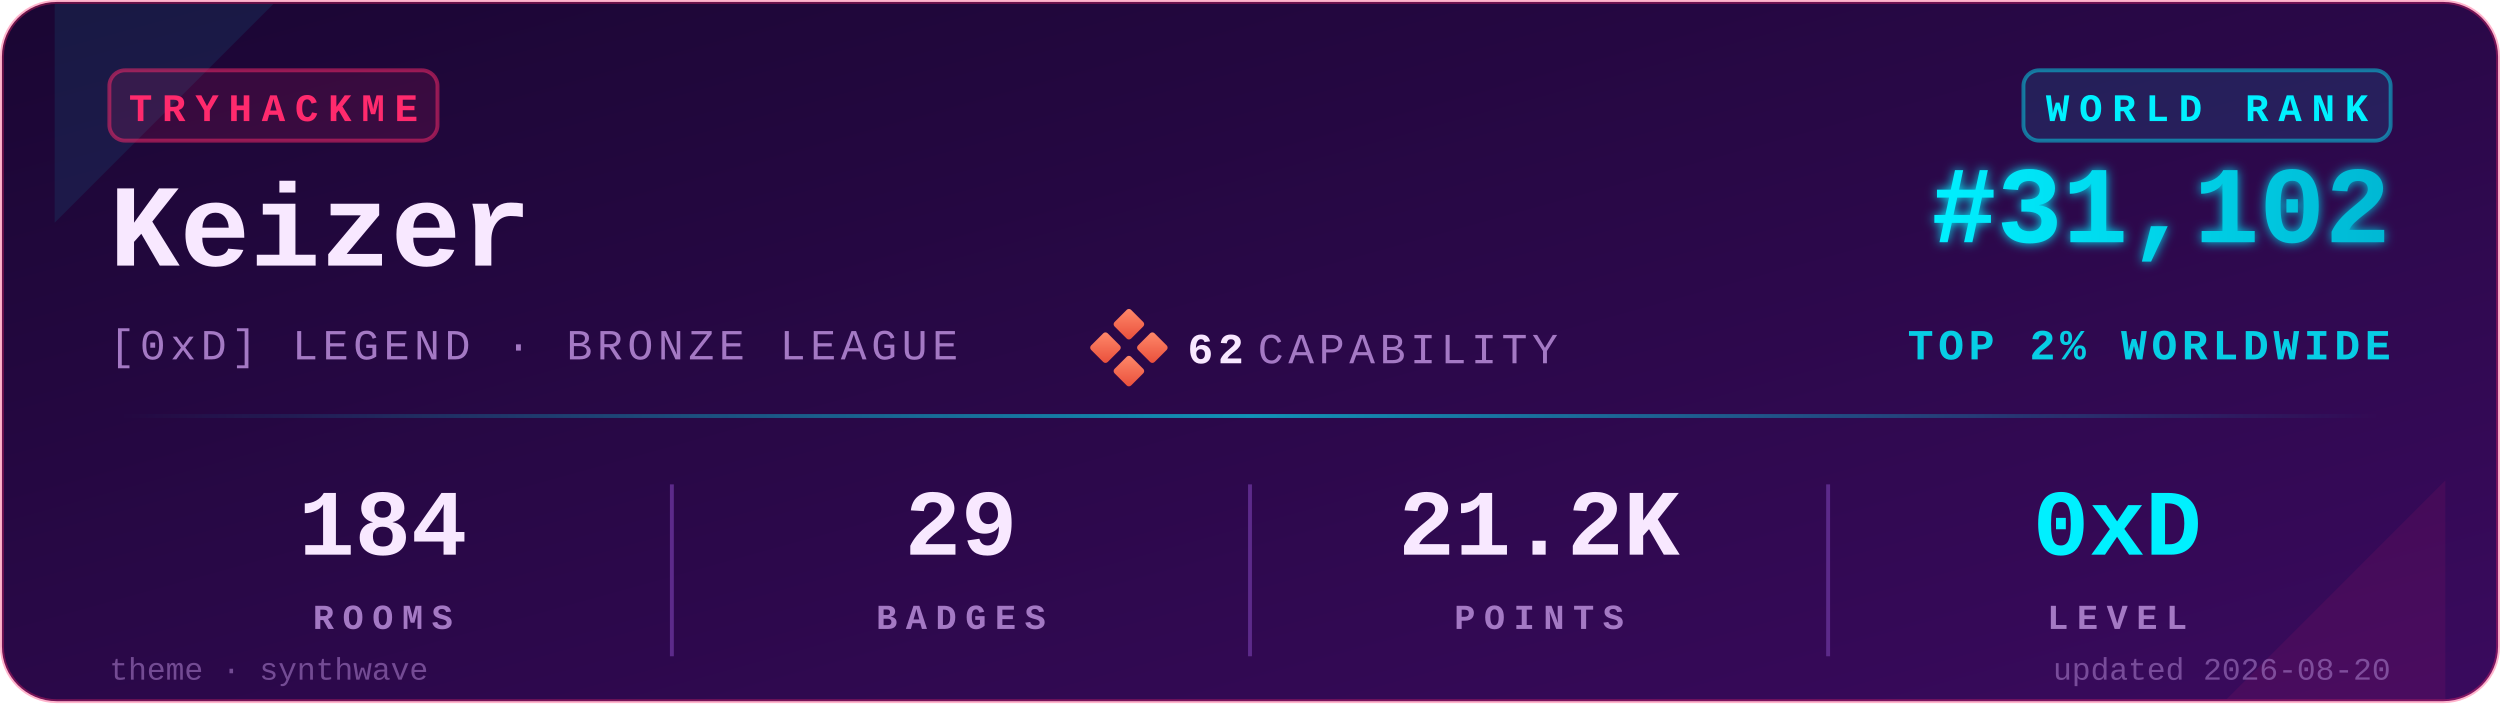
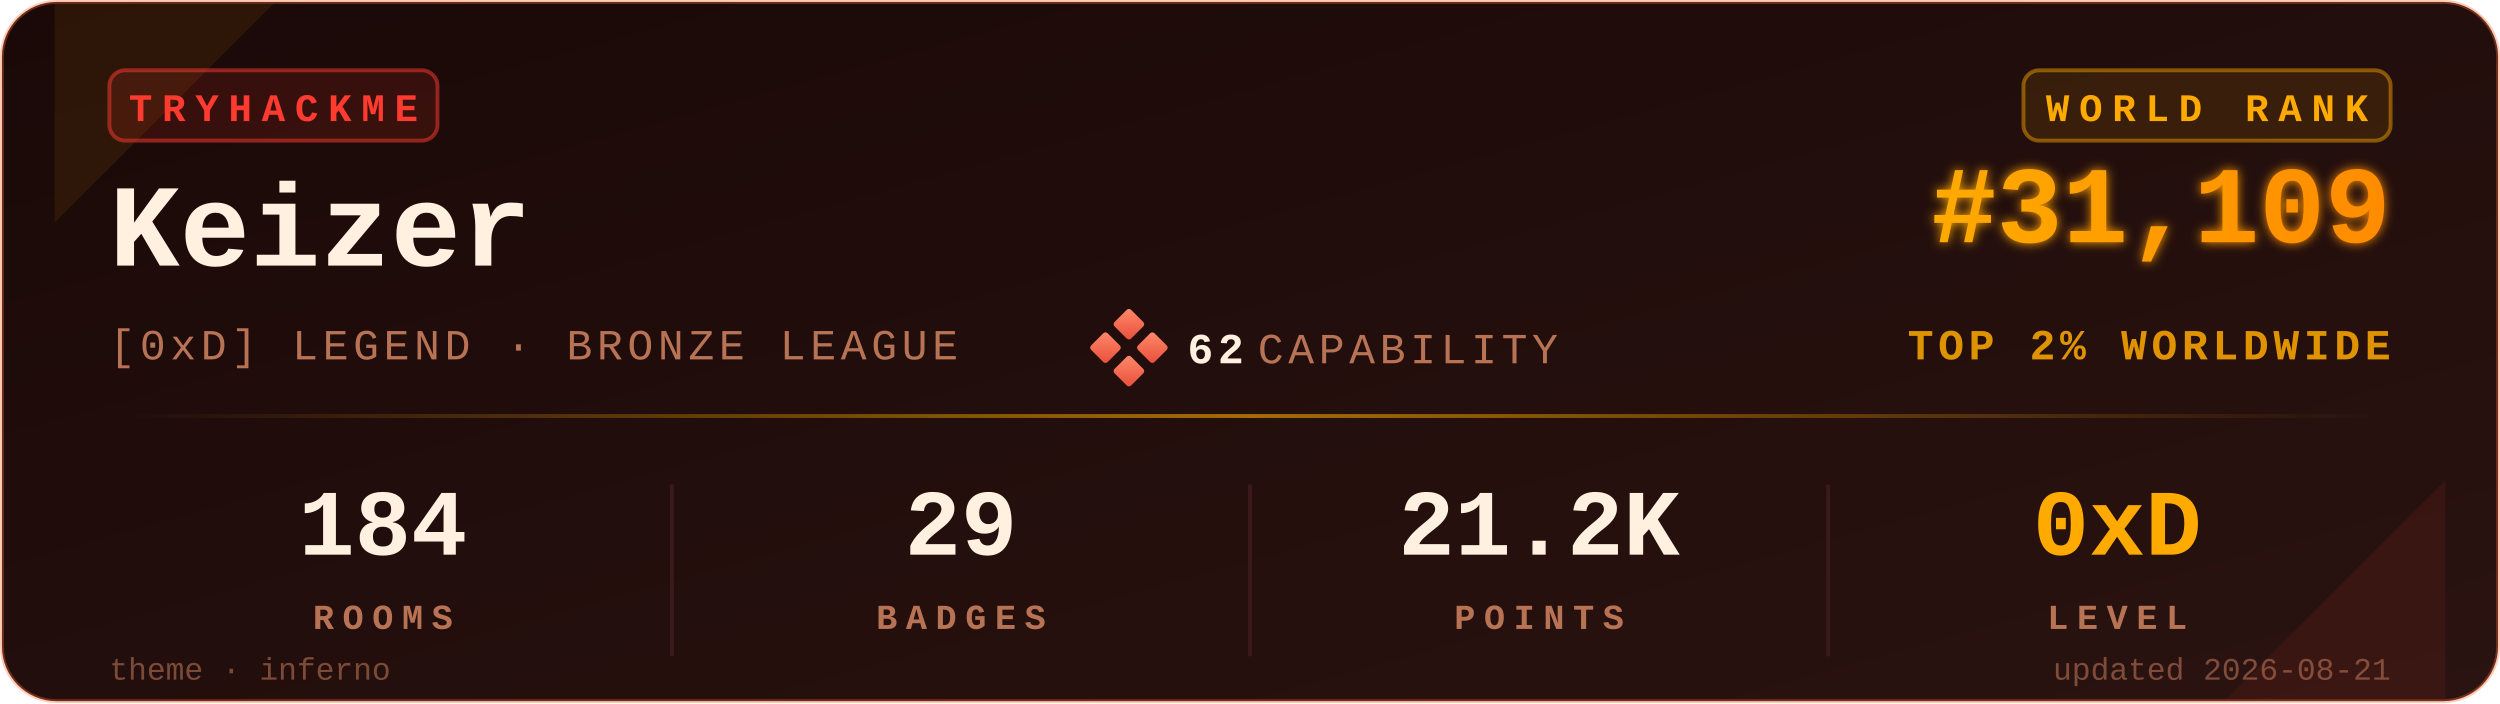
<svg xmlns="http://www.w3.org/2000/svg" viewBox="0 0 640 180" width="640" height="180" role="img" aria-label="TryHackMe stats for Keizer">
  <defs>
    <linearGradient id="bgGrad" x1="0" y1="0" x2="1" y2="1">
-       <stop offset="0%" stop-color="#1a0633" />
-       <stop offset="100%" stop-color="#3a0a5e" />
+       <stop offset="0%" stop-color="#1a0908" />
+       <stop offset="100%" stop-color="#2a1310" />
    </linearGradient>
    <linearGradient id="rankGrad" x1="0" y1="0" x2="1" y2="0">
-       <stop offset="0%" stop-color="#00F0FF" />
-       <stop offset="100%" stop-color="#00B8D4" />
+       <stop offset="0%" stop-color="#FFAA00" />
+       <stop offset="100%" stop-color="#FF8C00" />
    </linearGradient>
    <linearGradient id="accentGrad" x1="0" y1="0" x2="1" y2="0">
-       <stop offset="0%" stop-color="#00F0FF" stop-opacity="0" />
-       <stop offset="50%" stop-color="#00F0FF" stop-opacity="0.6" />
-       <stop offset="100%" stop-color="#00F0FF" stop-opacity="0" />
+       <stop offset="0%" stop-color="#FFAA00" stop-opacity="0" />
+       <stop offset="50%" stop-color="#FFAA00" stop-opacity="0.6" />
+       <stop offset="100%" stop-color="#FFAA00" stop-opacity="0" />
    </linearGradient>
    <linearGradient id="capGrad" x1="0" y1="0" x2="1" y2="1">
      <stop offset="0%" stop-color="#ff8a6b" />
      <stop offset="100%" stop-color="#e94e3a" />
    </linearGradient>
    <filter id="glow" x="-20%" y="-20%" width="140%" height="140%">
      <feGaussianBlur stdDeviation="1.4" result="b" />
      <feMerge>
        <feMergeNode in="b" />
        <feMergeNode in="SourceGraphic" />
      </feMerge>
    </filter>
  </defs>
-   <rect x="0.5" y="0.5" width="639" height="179" rx="14" ry="14" fill="url(#bgGrad)" stroke="#FF2A6D" stroke-opacity="0.35" stroke-width="1" />
-   <path d="M 14,1 L 70,1 L 14,57 Z" fill="#00F0FF" opacity="0.08" />
-   <path d="M 626,179 L 570,179 L 626,123 Z" fill="#FF2A6D" opacity="0.08" />
+   <rect x="0.5" y="0.5" width="639" height="179" rx="14" ry="14" fill="url(#bgGrad)" stroke="#FF6B35" stroke-opacity="0.35" stroke-width="1" />
+   <path d="M 14,1 L 70,1 L 14,57 Z" fill="#FFAA00" opacity="0.08" />
+   <path d="M 626,179 L 570,179 L 626,123 Z" fill="#FF3B30" opacity="0.08" />
  <g transform="translate(28,18)">
-     <rect x="0" y="0" width="84" height="18" rx="4" ry="4" fill="#FF2A6D" fill-opacity="0.12" stroke="#FF2A6D" stroke-opacity="0.5" />
-     <text x="42" y="13" fill="#FF2A6D" font-family="ui-monospace,'SF Mono','Menlo','Cascadia Code','Consolas','Liberation Mono',monospace" font-size="10" font-weight="700" letter-spacing="2.5" text-anchor="middle">TRYHACKME</text>
+     <rect x="0" y="0" width="84" height="18" rx="4" ry="4" fill="#FF3B30" fill-opacity="0.12" stroke="#FF3B30" stroke-opacity="0.5" />
+     <text x="42" y="13" fill="#FF3B30" font-family="ui-monospace,'SF Mono','Menlo','Cascadia Code','Consolas','Liberation Mono',monospace" font-size="10" font-weight="700" letter-spacing="2.5" text-anchor="middle">TRYHACKME</text>
  </g>
-   <text x="28" y="68" fill="#F8E8FF" font-family="ui-monospace,'SF Mono','Menlo','Cascadia Code','Consolas','Liberation Mono',monospace" font-size="30" font-weight="700">Keizer</text>
-   <text x="28" y="92" fill="#A479C4" font-family="ui-monospace,'SF Mono','Menlo','Cascadia Code','Consolas','Liberation Mono',monospace" font-size="11" font-weight="500" letter-spacing="1.2">[0xD] LEGEND · BRONZE LEAGUE</text>
+   <text x="28" y="68" fill="#FFF0E0" font-family="ui-monospace,'SF Mono','Menlo','Cascadia Code','Consolas','Liberation Mono',monospace" font-size="30" font-weight="700">Keizer</text>
+   <text x="28" y="92" fill="#B87355" font-family="ui-monospace,'SF Mono','Menlo','Cascadia Code','Consolas','Liberation Mono',monospace" font-size="11" font-weight="500" letter-spacing="1.2">[0xD] LEGEND · BRONZE LEAGUE</text>
  <g transform="translate(280,80)">
    <rect x="6" y="0" width="6" height="6" rx="0.8" fill="url(#capGrad)" transform="rotate(45 9 3)" />
    <rect x="0" y="6" width="6" height="6" rx="0.8" fill="url(#capGrad)" transform="rotate(45 3 9)" />
    <rect x="12" y="6" width="6" height="6" rx="0.8" fill="url(#capGrad)" transform="rotate(45 15 9)" />
    <rect x="6" y="12" width="6" height="6" rx="0.8" fill="url(#capGrad)" transform="rotate(45 9 15)" />
-     <text x="24" y="13" fill="#F8E8FF" font-family="ui-monospace,'SF Mono','Menlo','Cascadia Code','Consolas','Liberation Mono',monospace" font-size="11" font-weight="700" letter-spacing="1.2">62</text>
-     <text x="42" y="13" fill="#A479C4" font-family="ui-monospace,'SF Mono','Menlo','Cascadia Code','Consolas','Liberation Mono',monospace" font-size="11" font-weight="500" letter-spacing="1.2">CAPABILITY</text>
+     <text x="24" y="13" fill="#FFF0E0" font-family="ui-monospace,'SF Mono','Menlo','Cascadia Code','Consolas','Liberation Mono',monospace" font-size="11" font-weight="700" letter-spacing="1.2">62</text>
+     <text x="42" y="13" fill="#B87355" font-family="ui-monospace,'SF Mono','Menlo','Cascadia Code','Consolas','Liberation Mono',monospace" font-size="11" font-weight="500" letter-spacing="1.2">CAPABILITY</text>
  </g>
  <g transform="translate(612,18)">
-     <rect x="-94" y="0" width="94" height="18" rx="4" ry="4" fill="#00F0FF" fill-opacity="0.10" stroke="#00F0FF" stroke-opacity="0.45" />
-     <text x="-47" y="13" fill="#00F0FF" font-family="ui-monospace,'SF Mono','Menlo','Cascadia Code','Consolas','Liberation Mono',monospace" font-size="10" font-weight="700" letter-spacing="2.5" text-anchor="middle">WORLD RANK</text>
+     <rect x="-94" y="0" width="94" height="18" rx="4" ry="4" fill="#FFAA00" fill-opacity="0.10" stroke="#FFAA00" stroke-opacity="0.45" />
+     <text x="-47" y="13" fill="#FFAA00" font-family="ui-monospace,'SF Mono','Menlo','Cascadia Code','Consolas','Liberation Mono',monospace" font-size="10" font-weight="700" letter-spacing="2.5" text-anchor="middle">WORLD RANK</text>
  </g>
-   <text x="612" y="62" fill="url(#rankGrad)" font-family="ui-monospace,'SF Mono','Menlo','Cascadia Code','Consolas','Liberation Mono',monospace" font-size="28" font-weight="700" text-anchor="end" filter="url(#glow)">#31,102</text>
-   <text x="612" y="92" fill="#00F0FF" fill-opacity="0.85" font-family="ui-monospace,'SF Mono','Menlo','Cascadia Code','Consolas','Liberation Mono',monospace" font-size="11" font-weight="600" letter-spacing="1.2" text-anchor="end">TOP 2% WORLDWIDE</text>
+   <text x="612" y="62" fill="url(#rankGrad)" font-family="ui-monospace,'SF Mono','Menlo','Cascadia Code','Consolas','Liberation Mono',monospace" font-size="28" font-weight="700" text-anchor="end" filter="url(#glow)">#31,109</text>
+   <text x="612" y="92" fill="#FFAA00" fill-opacity="0.85" font-family="ui-monospace,'SF Mono','Menlo','Cascadia Code','Consolas','Liberation Mono',monospace" font-size="11" font-weight="600" letter-spacing="1.2" text-anchor="end">TOP 2% WORLDWIDE</text>
  <rect x="28" y="106" width="584" height="1" fill="url(#accentGrad)" />
  <g font-family="ui-monospace,'SF Mono','Menlo','Cascadia Code','Consolas','Liberation Mono',monospace" text-anchor="middle">
-     <text x="98" y="142" fill="#F8E8FF" font-size="24" font-weight="700">184</text>
-     <text x="98" y="161" fill="#A479C4" font-size="9" font-weight="600" letter-spacing="2.2">ROOMS</text>
-     <text x="246" y="142" fill="#F8E8FF" font-size="24" font-weight="700">29</text>
-     <text x="246" y="161" fill="#A479C4" font-size="9" font-weight="600" letter-spacing="2.2">BADGES</text>
-     <text x="394" y="142" fill="#F8E8FF" font-size="24" font-weight="700">21.2K</text>
-     <text x="394" y="161" fill="#A479C4" font-size="9" font-weight="600" letter-spacing="2.2">POINTS</text>
-     <text x="542" y="142" fill="#00F0FF" font-size="24" font-weight="700">0xD</text>
-     <text x="542" y="161" fill="#A479C4" font-size="9" font-weight="600" letter-spacing="2.2">LEVEL</text>
+     <text x="98" y="142" fill="#FFF0E0" font-size="24" font-weight="700">184</text>
+     <text x="98" y="161" fill="#B87355" font-size="9" font-weight="600" letter-spacing="2.2">ROOMS</text>
+     <text x="246" y="142" fill="#FFF0E0" font-size="24" font-weight="700">29</text>
+     <text x="246" y="161" fill="#B87355" font-size="9" font-weight="600" letter-spacing="2.2">BADGES</text>
+     <text x="394" y="142" fill="#FFF0E0" font-size="24" font-weight="700">21.2K</text>
+     <text x="394" y="161" fill="#B87355" font-size="9" font-weight="600" letter-spacing="2.2">POINTS</text>
+     <text x="542" y="142" fill="#FFAA00" font-size="24" font-weight="700">0xD</text>
+     <text x="542" y="161" fill="#B87355" font-size="9" font-weight="600" letter-spacing="2.2">LEVEL</text>
  </g>
-   <line x1="172" y1="124" x2="172" y2="168" stroke="#5C2A8A" stroke-width="1" />
-   <line x1="320" y1="124" x2="320" y2="168" stroke="#5C2A8A" stroke-width="1" />
-   <line x1="468" y1="124" x2="468" y2="168" stroke="#5C2A8A" stroke-width="1" />
-   <text x="28" y="174" fill="#A479C4" fill-opacity="0.6" font-family="ui-monospace,'SF Mono','Menlo','Cascadia Code','Consolas','Liberation Mono',monospace" font-size="8" font-weight="500">theme · synthwave</text>
-   <text x="612" y="174" fill="#A479C4" fill-opacity="0.6" font-family="ui-monospace,'SF Mono','Menlo','Cascadia Code','Consolas','Liberation Mono',monospace" font-size="8" font-weight="500" text-anchor="end">updated 2026-08-20</text>
+   <line x1="172" y1="124" x2="172" y2="168" stroke="#3a1a1a" stroke-width="1" />
+   <line x1="320" y1="124" x2="320" y2="168" stroke="#3a1a1a" stroke-width="1" />
+   <line x1="468" y1="124" x2="468" y2="168" stroke="#3a1a1a" stroke-width="1" />
+   <text x="28" y="174" fill="#B87355" fill-opacity="0.6" font-family="ui-monospace,'SF Mono','Menlo','Cascadia Code','Consolas','Liberation Mono',monospace" font-size="8" font-weight="500">theme · inferno</text>
+   <text x="612" y="174" fill="#B87355" fill-opacity="0.6" font-family="ui-monospace,'SF Mono','Menlo','Cascadia Code','Consolas','Liberation Mono',monospace" font-size="8" font-weight="500" text-anchor="end">updated 2026-08-21</text>
</svg>
